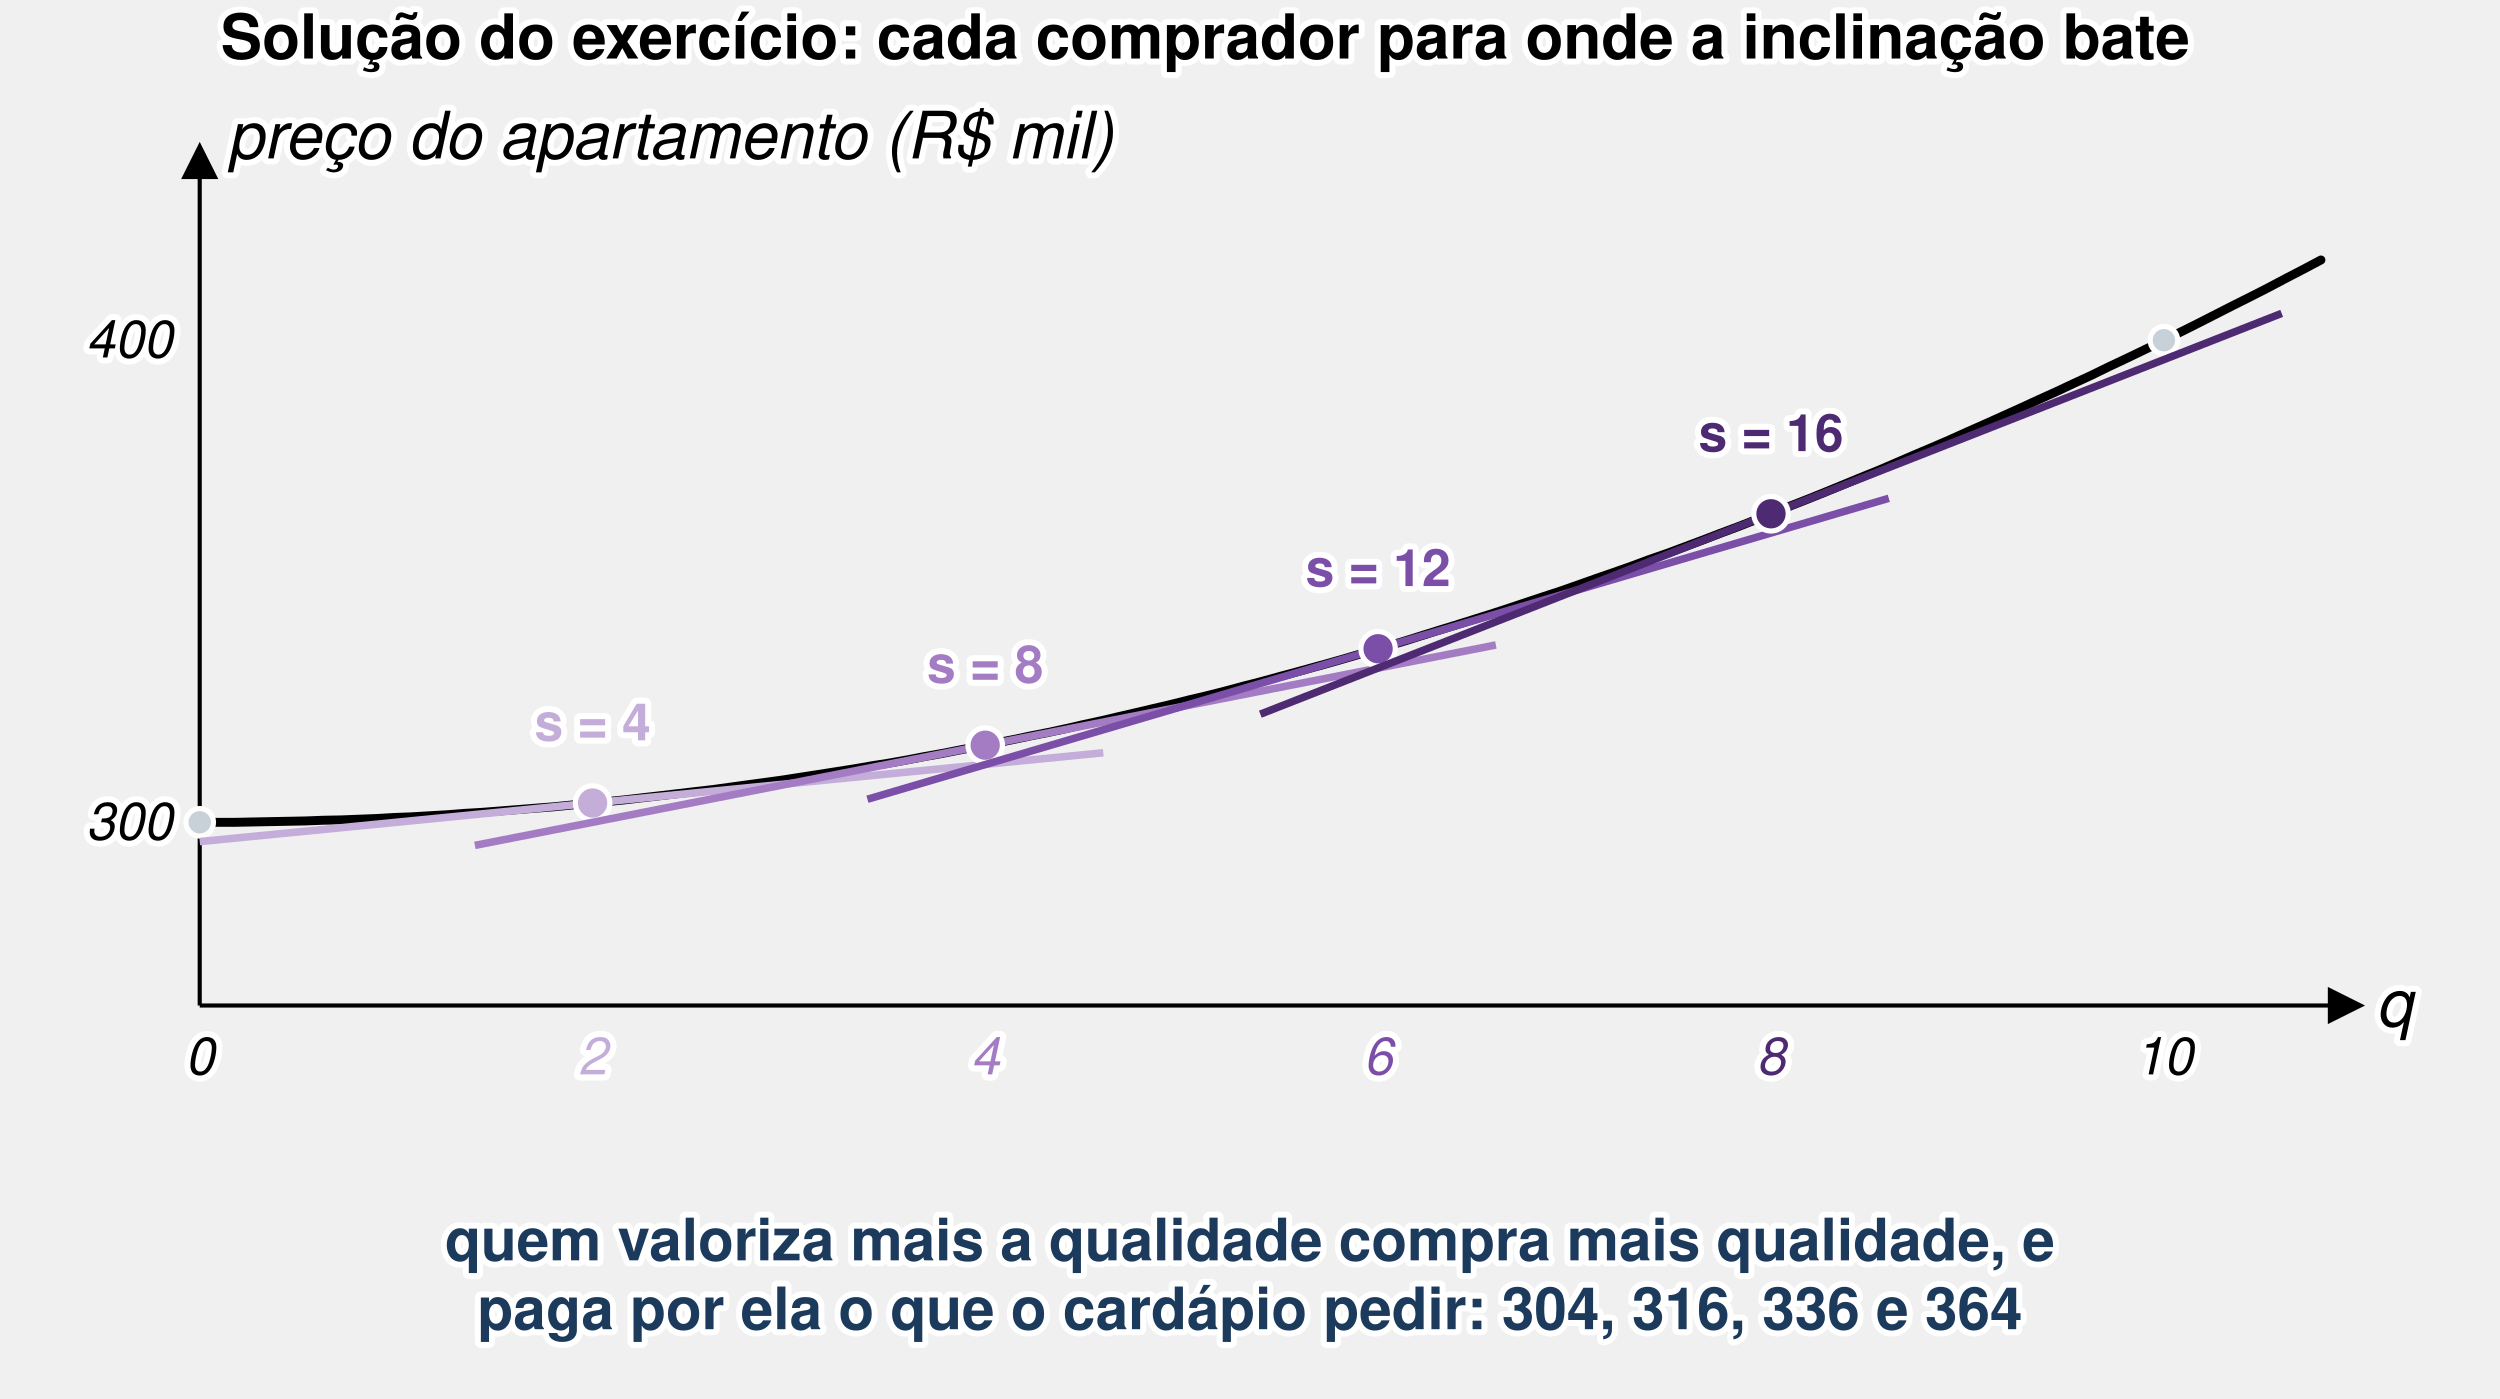
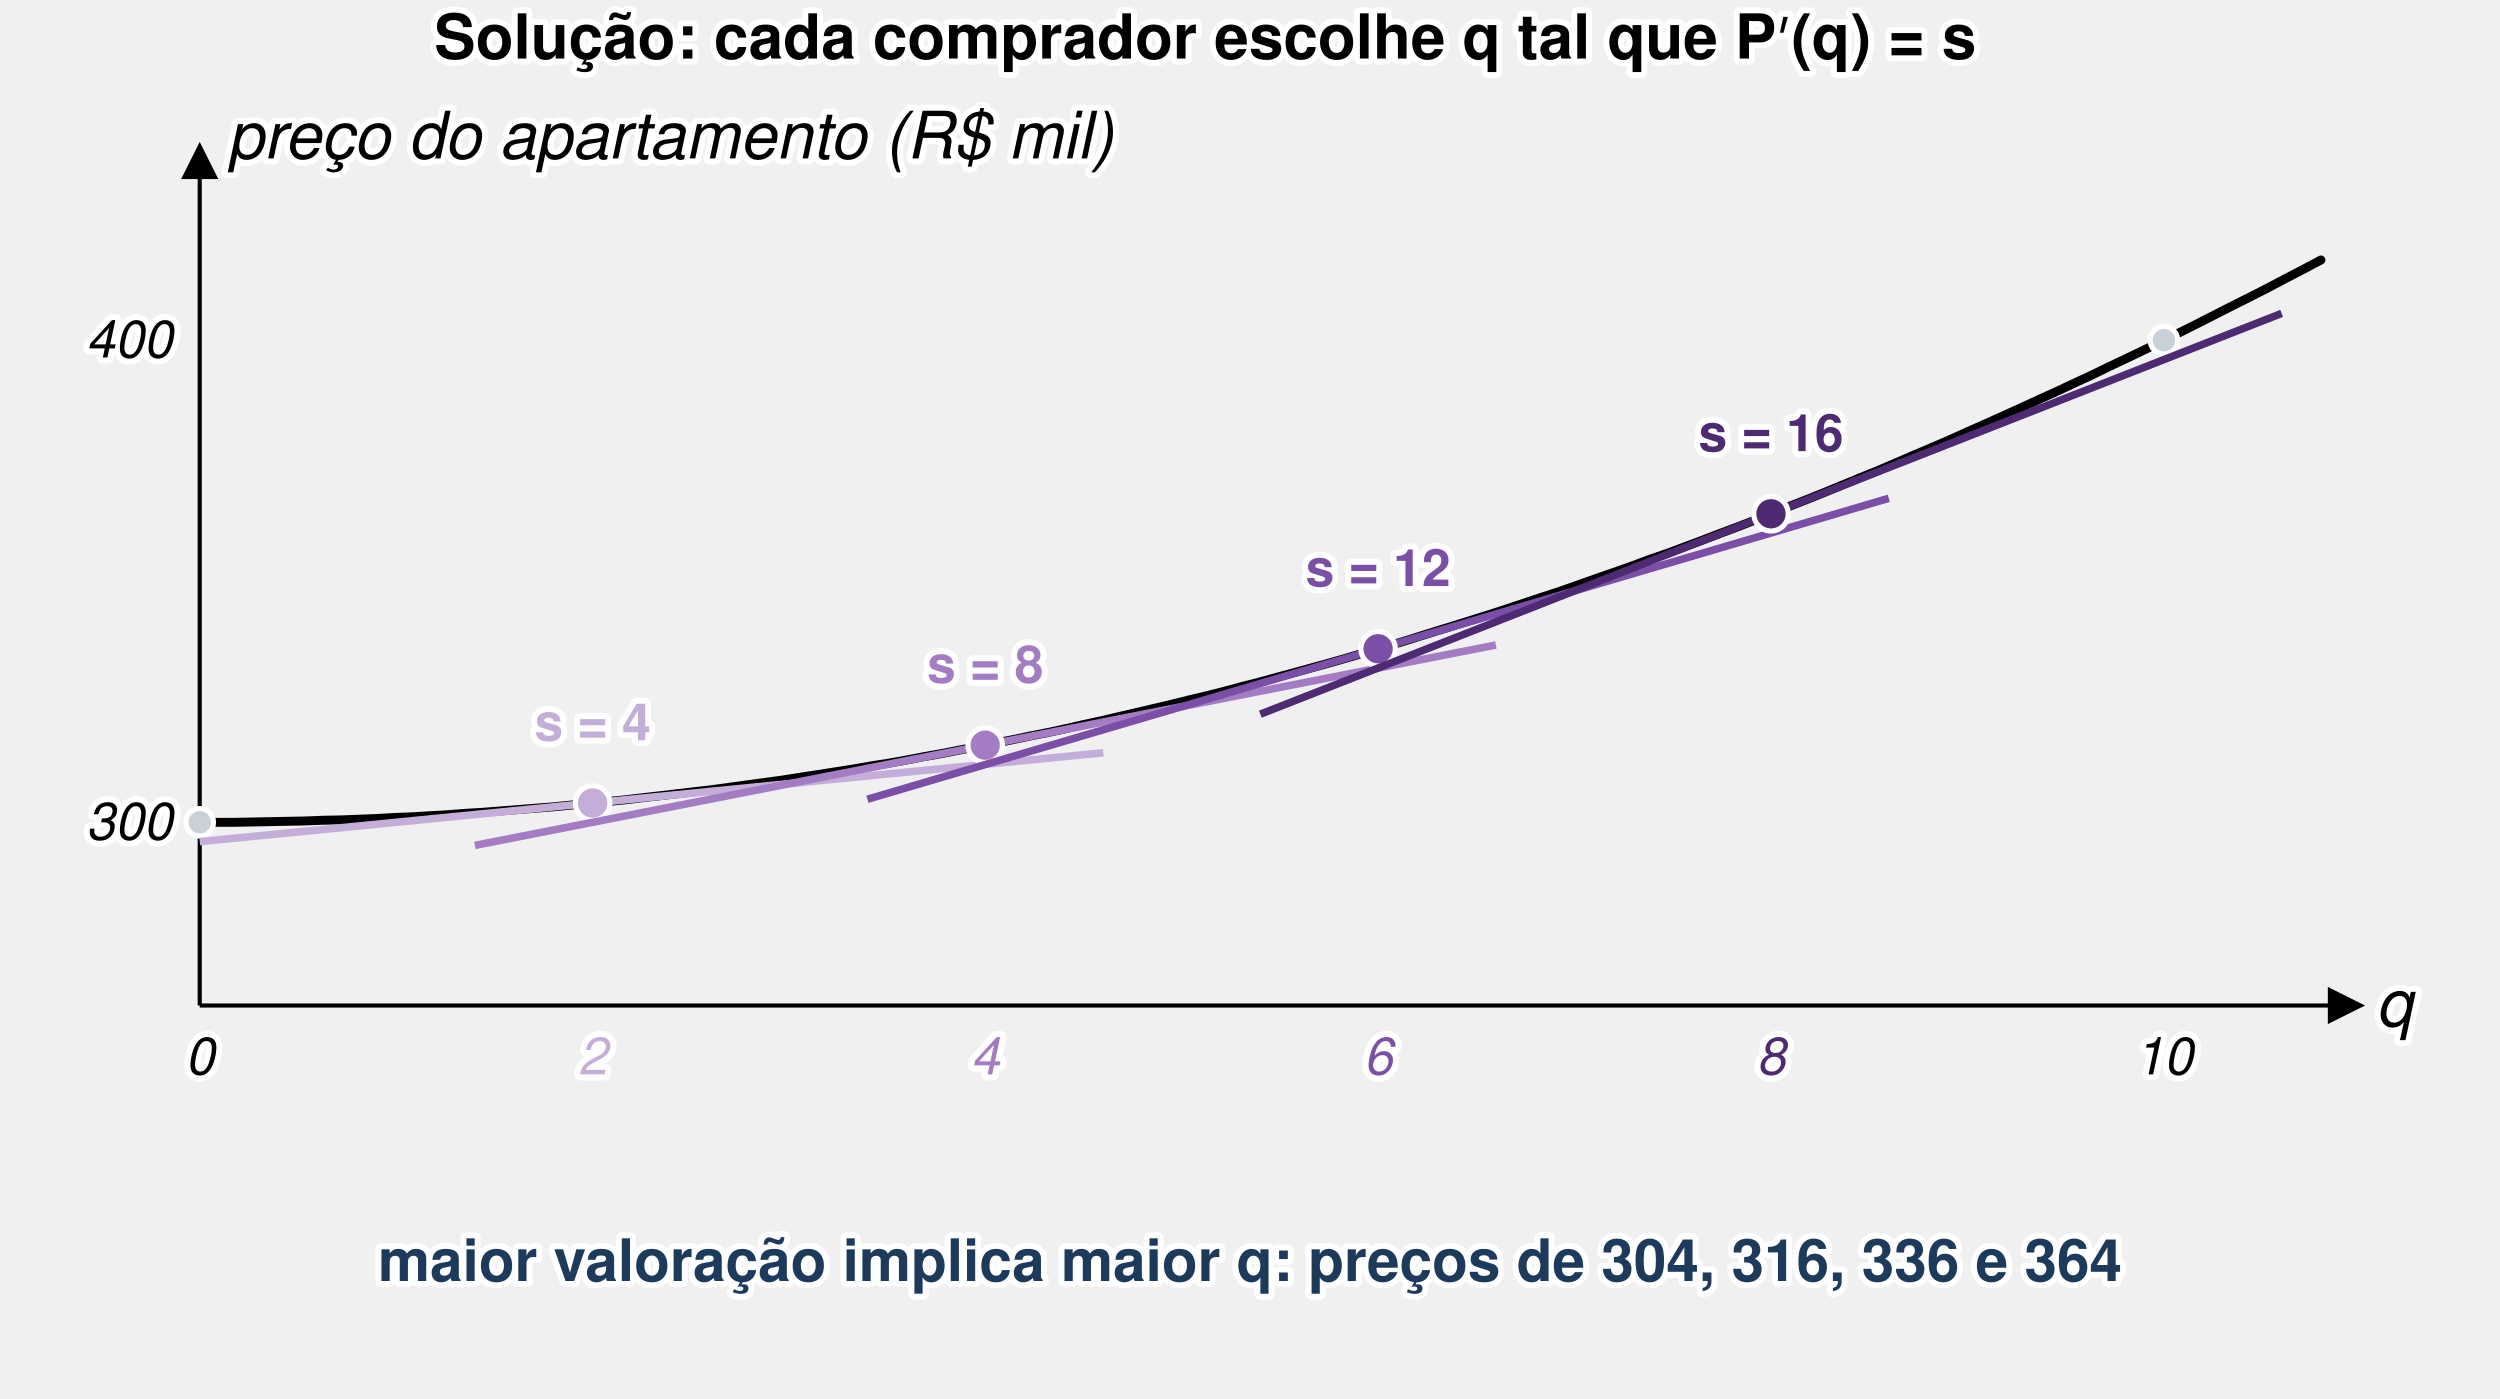
<svg xmlns="http://www.w3.org/2000/svg" width="726" height="406" viewBox="0 0 726 406" role="img" font-family="Source Sans Pro, Helvetica, Arial, sans-serif">
  <defs>
    <marker id="seta" markerWidth="9" markerHeight="9" refX="5" refY="4.5" orient="auto">
      <path d="M0,0 L9,4.5 L0,9 Z" fill="#000000" />
    </marker>
    <marker id="seta-apagada" markerWidth="9" markerHeight="9" refX="5" refY="4.5" orient="auto">
      <path d="M0,0 L9,4.5 L0,9 Z" fill="#c8d0d8" />
    </marker>
    <marker id="seta-dano" markerWidth="9" markerHeight="9" refX="5" refY="4.5" orient="auto">
      <path d="M0,0 L9,4.5 L0,9 Z" fill="#0070C0" />
    </marker>
  </defs>
-   <text x="350.0" y="17.0" font-size="18" fill="#000000" text-anchor="middle" font-weight="600" stroke="#ffffff" stroke-width="3.5" stroke-linejoin="round" paint-order="stroke">Solução do exercício: cada comprador para onde a inclinação bate</text>
+   <text x="350.0" y="17.0" font-size="18" fill="#000000" text-anchor="middle" font-weight="600" stroke="#ffffff" stroke-width="3.5" stroke-linejoin="round" paint-order="stroke">Solução: cada comprador escolhe q tal que P′(q) = s</text>
  <line x1="58.0" y1="292.0" x2="58.0" y2="46.0" stroke="#000000" stroke-width="1.2" marker-end="url(#seta)" />
  <line x1="58.0" y1="292.0" x2="682.0" y2="292.0" stroke="#000000" stroke-width="1.2" marker-end="url(#seta)" />
  <text x="690.0" y="298.0" font-size="19" fill="#000000" text-anchor="start" font-style="italic" stroke="#ffffff" stroke-width="3.5" stroke-linejoin="round" paint-order="stroke">q</text>
  <text x="66.0" y="46.0" font-size="19" fill="#000000" text-anchor="start" font-style="italic" stroke="#ffffff" stroke-width="3.5" stroke-linejoin="round" paint-order="stroke">preço do apartamento (R$ mil)</text>
  <text x="50.0" y="243.8" font-size="15" fill="#000000" text-anchor="end" font-style="italic" stroke="#ffffff" stroke-width="3.5" stroke-linejoin="round" paint-order="stroke">300</text>
  <text x="50.0" y="103.8" font-size="15" fill="#000000" text-anchor="end" font-style="italic" stroke="#ffffff" stroke-width="3.5" stroke-linejoin="round" paint-order="stroke">400</text>
  <text x="58.0" y="312.0" font-size="15" fill="#000000" text-anchor="middle" font-style="italic" stroke="#ffffff" stroke-width="3.5" stroke-linejoin="round" paint-order="stroke">0</text>
  <text x="172.1" y="312.0" font-size="15" fill="#000000" text-anchor="middle" font-style="italic" stroke="#ffffff" stroke-width="3.5" stroke-linejoin="round" paint-order="stroke">2</text>
  <text x="286.1" y="312.0" font-size="15" fill="#000000" text-anchor="middle" font-style="italic" stroke="#ffffff" stroke-width="3.5" stroke-linejoin="round" paint-order="stroke">4</text>
  <text x="400.2" y="312.0" font-size="15" fill="#000000" text-anchor="middle" font-style="italic" stroke="#ffffff" stroke-width="3.5" stroke-linejoin="round" paint-order="stroke">6</text>
  <text x="514.3" y="312.0" font-size="15" fill="#000000" text-anchor="middle" font-style="italic" stroke="#ffffff" stroke-width="3.5" stroke-linejoin="round" paint-order="stroke">8</text>
  <text x="628.4" y="312.0" font-size="15" fill="#000000" text-anchor="middle" font-style="italic" stroke="#ffffff" stroke-width="3.5" stroke-linejoin="round" paint-order="stroke">10</text>
  <path d="M 58.0 238.8 L 63.1 238.8 L 68.3 238.8 L 73.4 238.7 L 78.5 238.6 L 83.7 238.5 L 88.8 238.4 L 93.9 238.2 L 99.1 238.1 L 104.2 237.9 L 109.3 237.7 L 114.5 237.4 L 119.6 237.2 L 124.7 236.9 L 129.9 236.6 L 135.0 236.2 L 140.1 235.9 L 145.3 235.5 L 150.4 235.1 L 155.5 234.7 L 160.7 234.3 L 165.8 233.8 L 170.9 233.3 L 176.1 232.8 L 181.2 232.3 L 186.3 231.7 L 191.5 231.1 L 196.6 230.5 L 201.7 229.9 L 206.9 229.3 L 212.0 228.6 L 217.1 227.9 L 222.3 227.2 L 227.4 226.5 L 232.5 225.7 L 237.7 224.9 L 242.8 224.1 L 247.9 223.3 L 253.1 222.4 L 258.2 221.6 L 263.3 220.7 L 268.5 219.7 L 273.6 218.8 L 278.7 217.8 L 283.9 216.8 L 289.0 215.8 L 294.1 214.8 L 299.3 213.7 L 304.4 212.7 L 309.5 211.6 L 314.7 210.4 L 319.8 209.3 L 324.9 208.1 L 330.1 206.9 L 335.2 205.7 L 340.3 204.5 L 345.5 203.2 L 350.6 202.0 L 355.7 200.7 L 360.9 199.3 L 366.0 198.0 L 371.1 196.6 L 376.3 195.2 L 381.4 193.8 L 386.5 192.4 L 391.7 190.9 L 396.8 189.4 L 401.9 187.9 L 407.1 186.4 L 412.2 184.8 L 417.3 183.2 L 422.5 181.6 L 427.6 180.0 L 432.7 178.4 L 437.9 176.7 L 443.0 175.0 L 448.1 173.3 L 453.3 171.6 L 458.4 169.8 L 463.5 168.0 L 468.7 166.2 L 473.8 164.4 L 478.9 162.5 L 484.1 160.7 L 489.2 158.8 L 494.3 156.9 L 499.5 154.9 L 504.6 153.0 L 509.7 151.0 L 514.9 149.0 L 520.0 146.9 L 525.1 144.9 L 530.3 142.8 L 535.4 140.7 L 540.5 138.6 L 545.7 136.5 L 550.8 134.3 L 555.9 132.1 L 561.1 129.9 L 566.2 127.7 L 571.3 125.4 L 576.5 123.1 L 581.6 120.8 L 586.7 118.5 L 591.9 116.1 L 597.0 113.8 L 602.1 111.4 L 607.3 109.0 L 612.4 106.5 L 617.5 104.1 L 622.7 101.6 L 627.8 99.1 L 632.9 96.6 L 638.1 94.0 L 643.2 91.4 L 648.3 88.8 L 653.5 86.2 L 658.6 83.6 L 663.7 80.9 L 668.9 78.2 L 674.0 75.5" fill="none" stroke="#000000" stroke-width="2.6" stroke-linecap="round" />
  <circle cx="58.0" cy="238.8" r="4.0" fill="#c8d0d8" stroke="#ffffff" stroke-width="1.5" />
  <circle cx="172.1" cy="233.2" r="4.0" fill="#c8d0d8" stroke="#ffffff" stroke-width="1.5" />
  <circle cx="286.1" cy="216.4" r="4.0" fill="#c8d0d8" stroke="#ffffff" stroke-width="1.5" />
  <circle cx="400.2" cy="188.4" r="4.0" fill="#c8d0d8" stroke="#ffffff" stroke-width="1.5" />
  <circle cx="514.3" cy="149.2" r="4.0" fill="#c8d0d8" stroke="#ffffff" stroke-width="1.5" />
  <circle cx="628.4" cy="98.8" r="4.0" fill="#c8d0d8" stroke="#ffffff" stroke-width="1.5" />
  <line x1="58.0" y1="244.4" x2="320.4" y2="218.6" stroke="#C4ADD8" stroke-width="2.2" />
  <circle cx="172.1" cy="233.2" r="5.0" fill="#C4ADD8" stroke="#ffffff" stroke-width="1.5" />
  <text x="172.1" y="215.0" font-size="15" fill="#C4ADD8" text-anchor="middle" font-weight="600" stroke="#ffffff" stroke-width="3.5" stroke-linejoin="round" paint-order="stroke">s = 4</text>
  <text x="172.1" y="312.0" font-size="15" fill="#C4ADD8" text-anchor="middle" font-style="italic" stroke="#ffffff" stroke-width="3.5" stroke-linejoin="round" paint-order="stroke">2</text>
  <line x1="137.9" y1="245.5" x2="434.4" y2="187.3" stroke="#A47CC4" stroke-width="2.2" />
  <circle cx="286.1" cy="216.4" r="5.0" fill="#A47CC4" stroke="#ffffff" stroke-width="1.5" />
  <text x="286.1" y="198.2" font-size="15" fill="#A47CC4" text-anchor="middle" font-weight="600" stroke="#ffffff" stroke-width="3.5" stroke-linejoin="round" paint-order="stroke">s = 8</text>
  <text x="286.1" y="312.0" font-size="15" fill="#A47CC4" text-anchor="middle" font-style="italic" stroke="#ffffff" stroke-width="3.5" stroke-linejoin="round" paint-order="stroke">4</text>
  <line x1="251.9" y1="232.1" x2="548.5" y2="144.7" stroke="#7B4FA8" stroke-width="2.2" />
  <circle cx="400.2" cy="188.4" r="5.0" fill="#7B4FA8" stroke="#ffffff" stroke-width="1.5" />
  <text x="400.2" y="170.2" font-size="15" fill="#7B4FA8" text-anchor="middle" font-weight="600" stroke="#ffffff" stroke-width="3.5" stroke-linejoin="round" paint-order="stroke">s = 12</text>
  <text x="400.2" y="312.0" font-size="15" fill="#7B4FA8" text-anchor="middle" font-style="italic" stroke="#ffffff" stroke-width="3.5" stroke-linejoin="round" paint-order="stroke">6</text>
  <line x1="366.0" y1="207.4" x2="662.6" y2="91.0" stroke="#4E2A73" stroke-width="2.2" />
  <circle cx="514.3" cy="149.2" r="5.0" fill="#4E2A73" stroke="#ffffff" stroke-width="1.5" />
  <text x="514.3" y="131.0" font-size="15" fill="#4E2A73" text-anchor="middle" font-weight="600" stroke="#ffffff" stroke-width="3.5" stroke-linejoin="round" paint-order="stroke">s = 16</text>
  <text x="514.3" y="312.0" font-size="15" fill="#4E2A73" text-anchor="middle" font-style="italic" stroke="#ffffff" stroke-width="3.5" stroke-linejoin="round" paint-order="stroke">8</text>
-   <text x="363.0" y="366.0" font-size="17" fill="#1b3a5c" text-anchor="middle" font-weight="600" stroke="#ffffff" stroke-width="3.5" stroke-linejoin="round" paint-order="stroke">quem valoriza mais a qualidade compra mais qualidade, e</text>
-   <text x="363.0" y="386.0" font-size="17" fill="#1b3a5c" text-anchor="middle" font-weight="600" stroke="#ffffff" stroke-width="3.5" stroke-linejoin="round" paint-order="stroke">paga por ela o que o cardápio pedir: 304, 316, 336 e 364</text>
+   <text x="363.0" y="372.0" font-size="17" fill="#1b3a5c" text-anchor="middle" font-weight="600" stroke="#ffffff" stroke-width="3.5" stroke-linejoin="round" paint-order="stroke">maior valoração implica maior q: preços de 304, 316, 336 e 364</text>
</svg>
